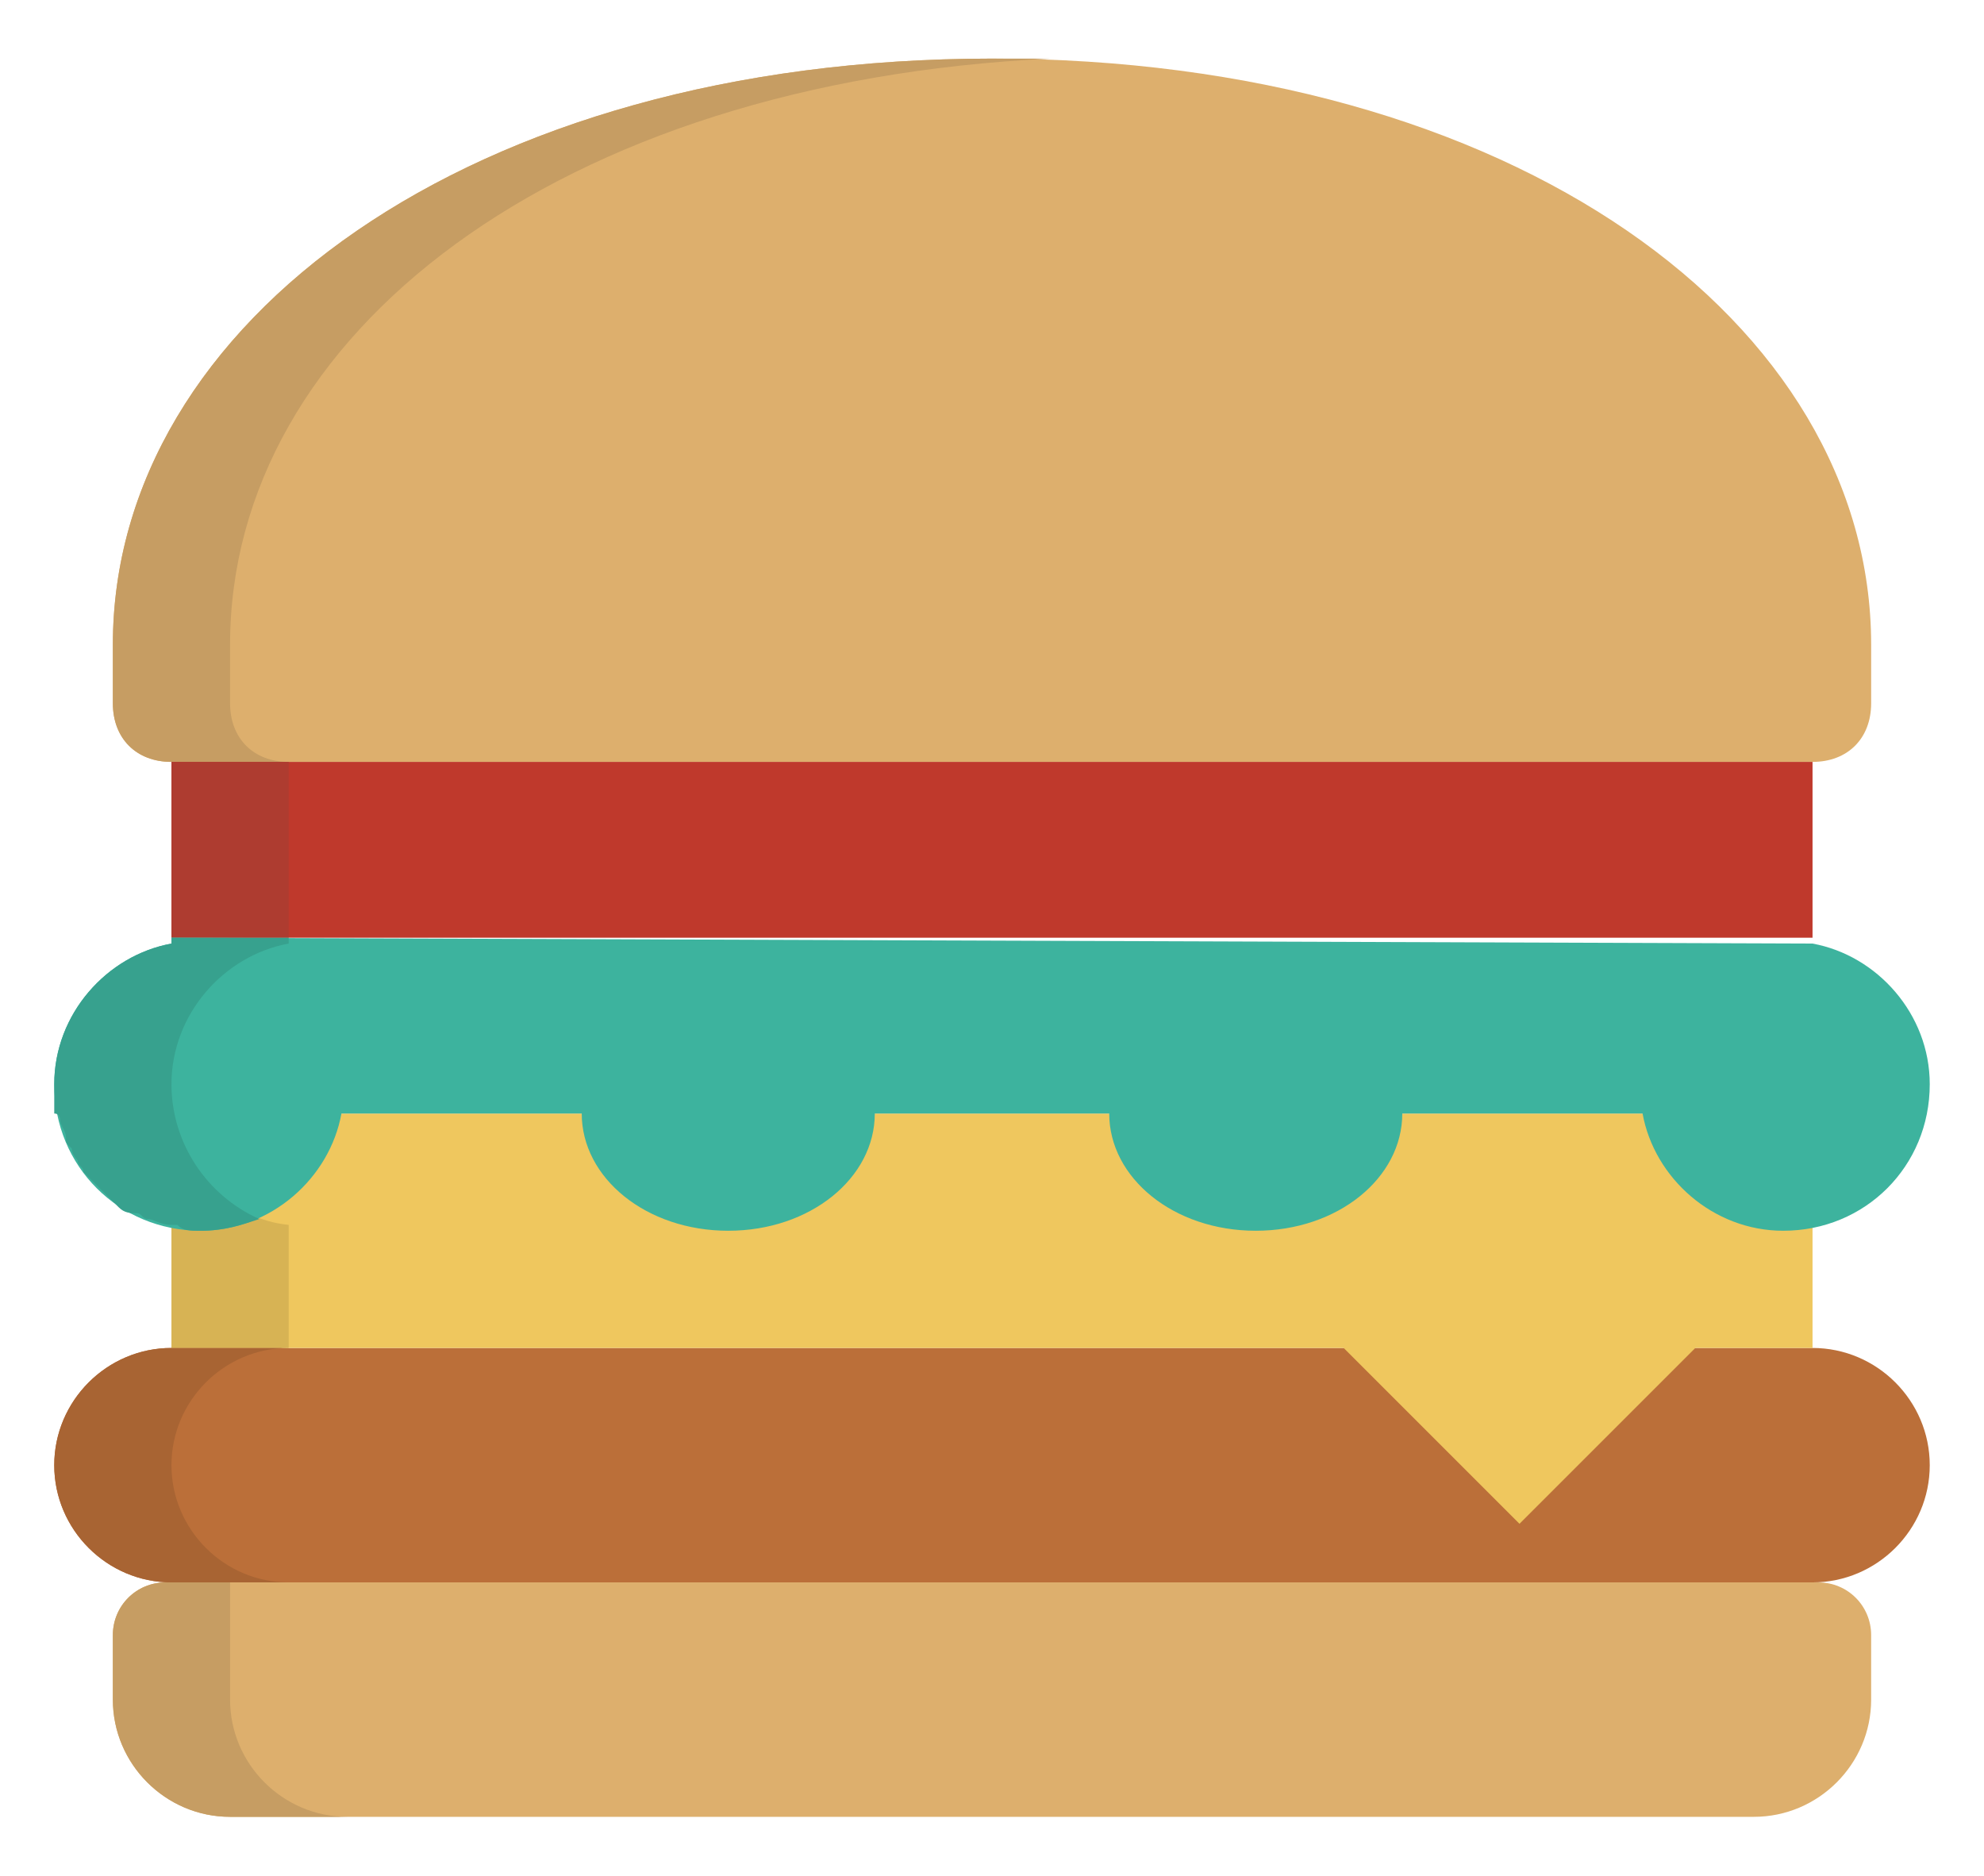
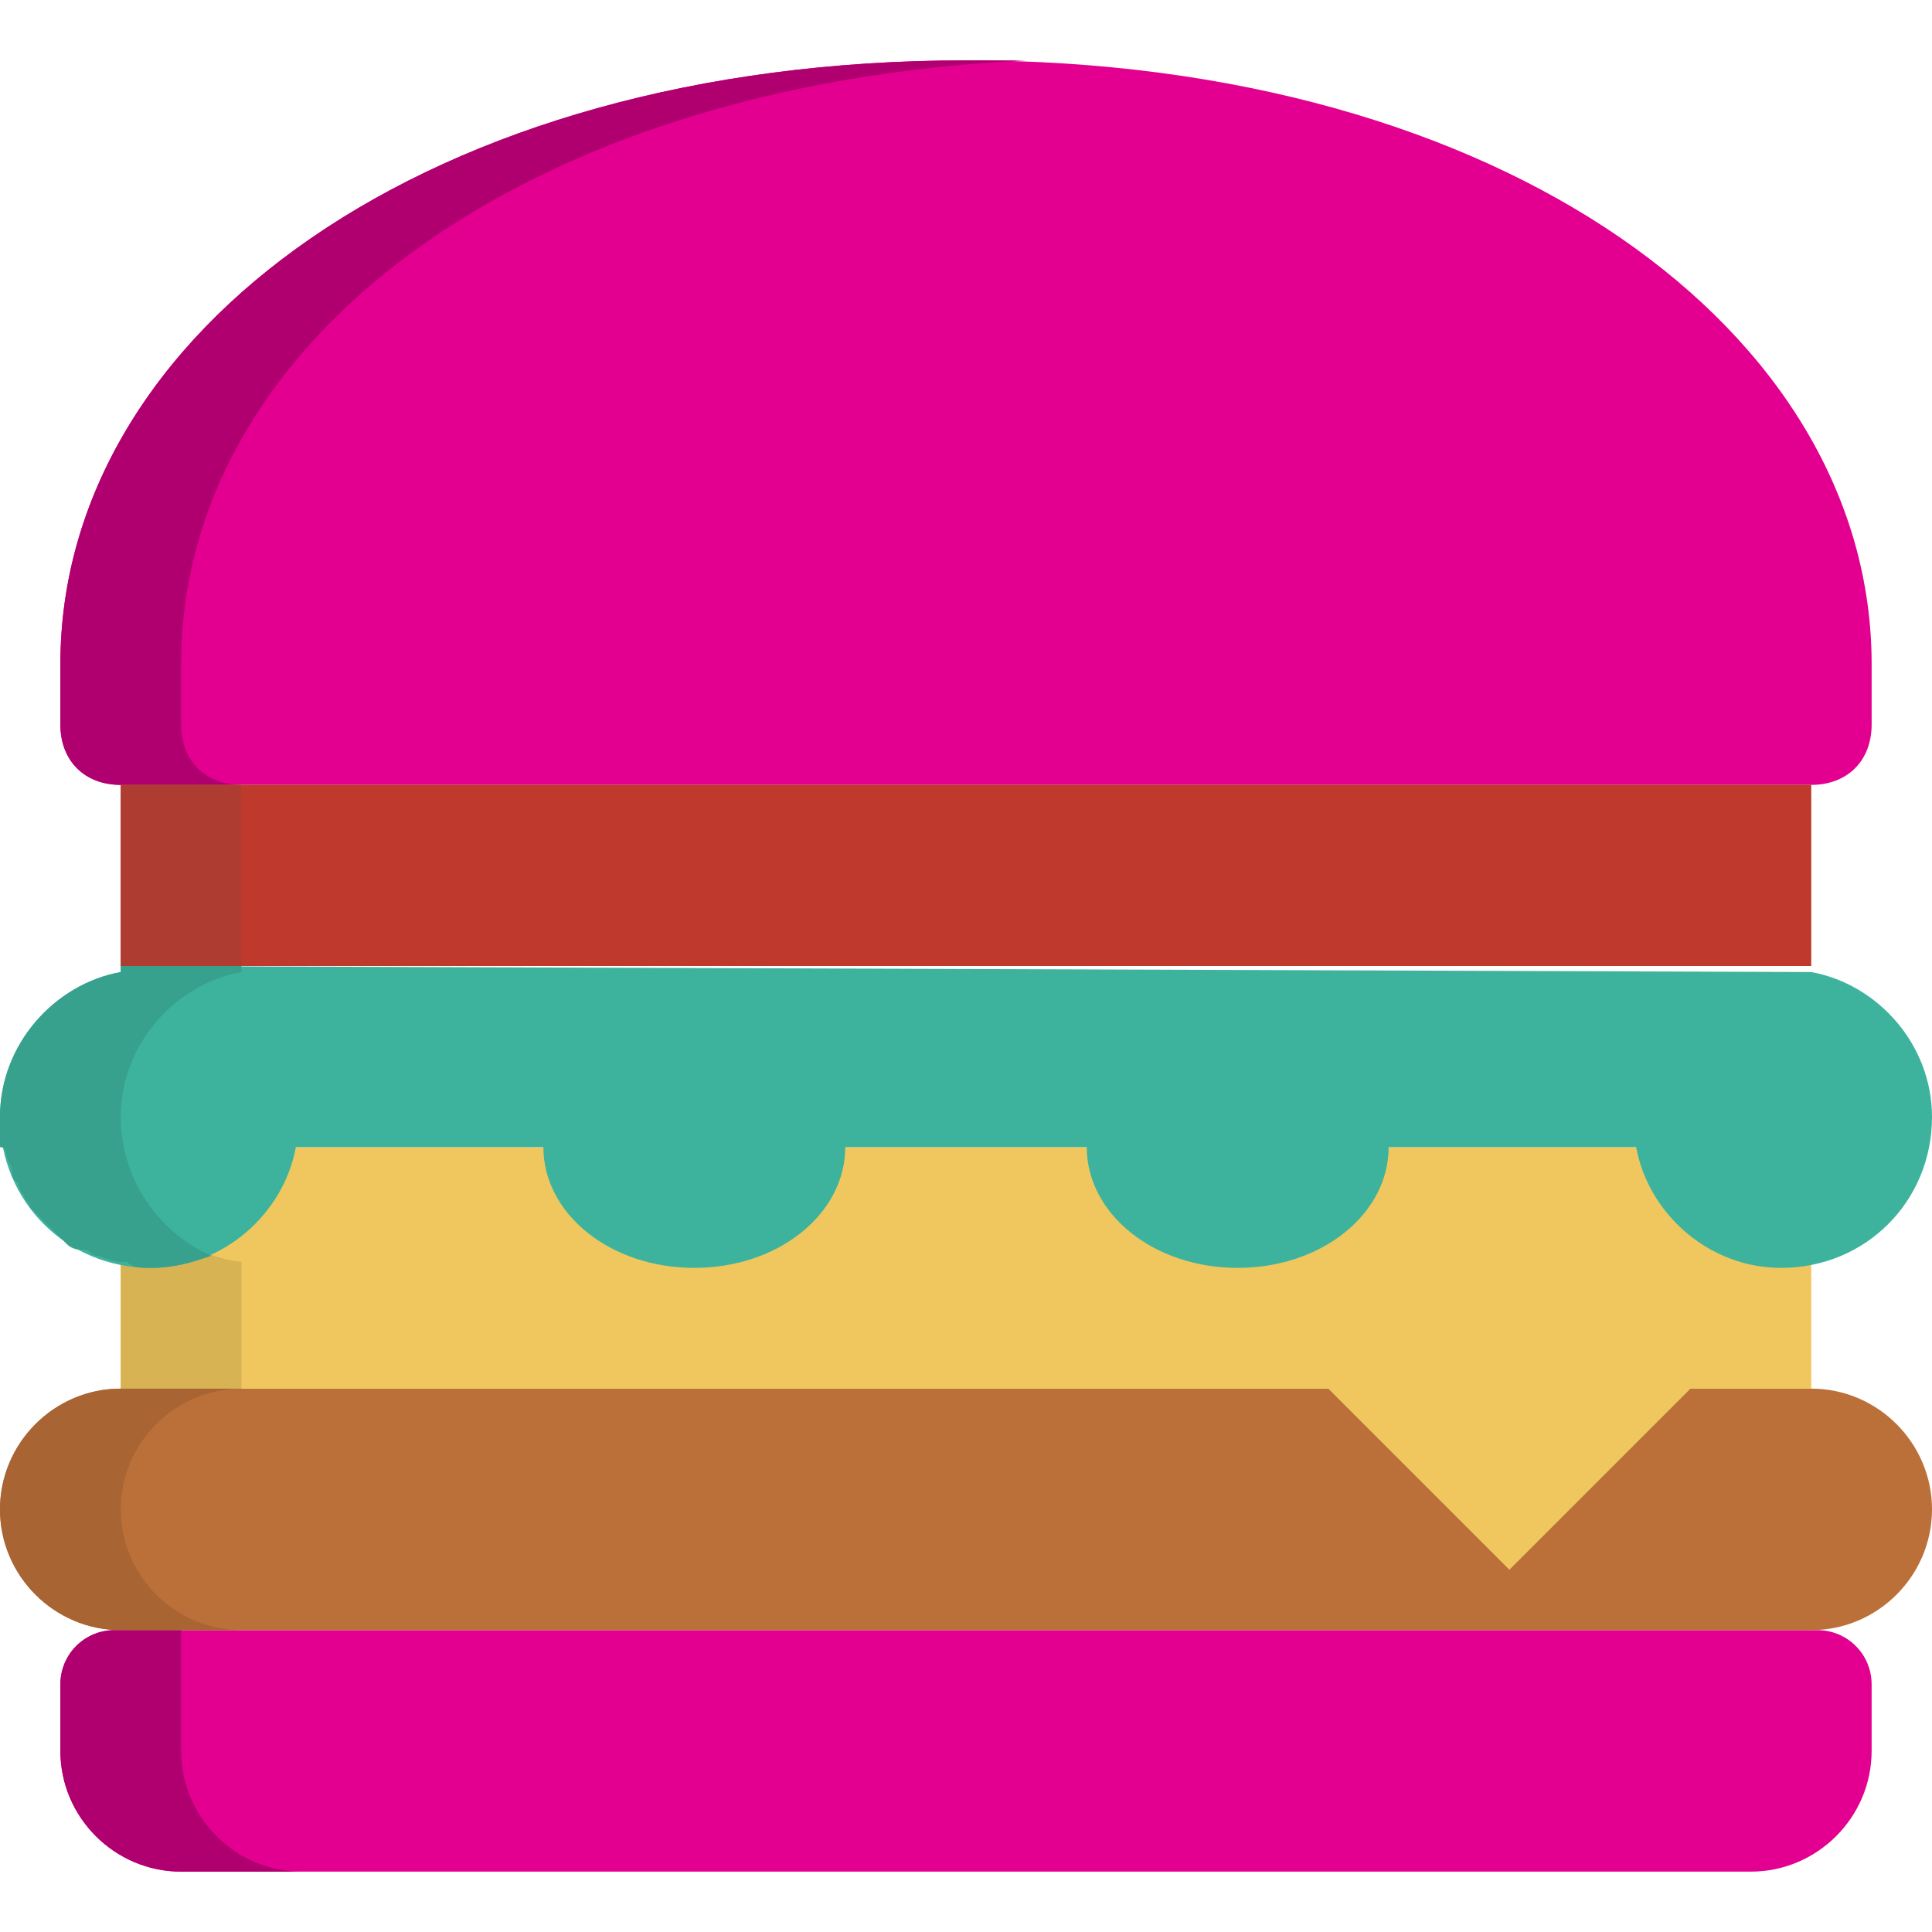
- <svg xmlns="http://www.w3.org/2000/svg" version="1.1" id="Layer_1" x="0px" y="0px" viewBox="0 0 289.939 289.939" style="enable-background:new 0 0 289.939 289.939;" xml:space="preserve" width="128px" height="121px">
+ <svg xmlns="http://www.w3.org/2000/svg" version="1.1" id="Layer_1" x="0px" y="0px" viewBox="0 0 289.939 289.939" style="enable-background:new 0 0 289.939 289.939;" xml:space="preserve" width="32px" height="32px">
  <g>
    <g>
-       <path style="fill:#DDAF6D;" d="M144.97,9.061C64.33,9.061,9.061,49.833,9.061,99.667v9.061c0,5.436,3.624,9.061,9.061,9.061    h253.697c5.436,0,9.061-3.624,9.061-9.061v-9.061C280.879,49.833,225.609,9.061,144.97,9.061z M9.061,262.758    c0,9.967,8.155,18.121,18.121,18.121h235.576c9.967,0,18.121-8.155,18.121-18.121v-9.967c0-4.53-3.624-8.155-8.155-8.155H17.215    c-4.53,0-8.155,3.624-8.155,8.155L9.061,262.758L9.061,262.758z" />
+       <path style="fill:#e30090;" d="M144.97,9.061C64.33,9.061,9.061,49.833,9.061,99.667v9.061c0,5.436,3.624,9.061,9.061,9.061    h253.697c5.436,0,9.061-3.624,9.061-9.061v-9.061C280.879,49.833,225.609,9.061,144.97,9.061z M9.061,262.758    c0,9.967,8.155,18.121,18.121,18.121h235.576c9.967,0,18.121-8.155,18.121-18.121v-9.967c0-4.53-3.624-8.155-8.155-8.155H17.215    c-4.53,0-8.155,3.624-8.155,8.155L9.061,262.758L9.061,262.758z" />
    </g>
    <path style="fill:#BB6F39;" d="M18.121,208.394h253.697c9.967,0,18.121,8.155,18.121,18.121c0,9.967-8.155,18.121-18.121,18.121   H18.121C8.155,244.636,0,236.482,0,226.515S8.155,208.394,18.121,208.394z" />
    <path style="fill:#EFC75E;" d="M18.121,172.152h253.697v36.242h-18.121l-27.182,27.182l-27.182-27.182H18.121V172.152z" />
    <path style="fill:#BF392C;" d="M18.121,117.788h253.697v27.182H18.121V117.788z" />
    <g>
-       <path style="fill:#C69D63;" d="M18.121,117.788h18.121c-5.436,0-9.061-3.624-9.061-9.061v-9.061    c0-48.021,50.739-86.982,126.848-90.606c-2.718,0-6.342,0-9.061,0C64.33,9.061,9.061,49.833,9.061,99.667v9.061    C9.061,114.164,12.685,117.788,18.121,117.788z" />
-       <path style="fill:#C69D63;" d="M27.182,262.758v-18.121h-9.967c-4.53,0-8.155,3.624-8.155,8.155v9.967    c0,9.967,8.155,18.121,18.121,18.121h18.121C35.336,280.879,27.182,272.724,27.182,262.758z" />
+       <path style="fill:#b0006f;" d="M18.121,117.788h18.121c-5.436,0-9.061-3.624-9.061-9.061v-9.061    c0-48.021,50.739-86.982,126.848-90.606c-2.718,0-6.342,0-9.061,0C64.33,9.061,9.061,49.833,9.061,99.667v9.061    C9.061,114.164,12.685,117.788,18.121,117.788z" />
+       <path style="fill:#b0006f;" d="M27.182,262.758v-18.121h-9.967c-4.53,0-8.155,3.624-8.155,8.155v9.967    c0,9.967,8.155,18.121,18.121,18.121h18.121C35.336,280.879,27.182,272.724,27.182,262.758z" />
    </g>
    <rect x="18.121" y="117.788" style="fill:#AE3C30;" width="18.121" height="27.182" />
    <path style="fill:#D7B354;" d="M19.027,172.152L19.027,172.152l-0.906,17.215v19.027h18.121v-19.027   C27.182,188.461,20.839,181.212,19.027,172.152z" />
    <path style="fill:#3DB39E;" d="M271.818,145.876L271.818,145.876L18.121,144.97v0.906C8.155,147.688,0,156.749,0,167.621   c0,12.685,9.967,22.652,22.652,22.652c10.873,0,19.933-8.155,21.745-18.121h37.148c0,9.967,9.967,18.121,22.652,18.121   s22.652-8.155,22.652-18.121h36.242c0,9.967,9.967,18.121,22.652,18.121s22.652-8.155,22.652-18.121h37.148   c1.812,9.967,10.873,18.121,21.745,18.121c12.685,0,22.651-9.967,22.651-22.652C289.939,156.748,281.785,147.688,271.818,145.876z" />
    <path style="fill:#37A18E;" d="M0.906,173.058c0,0.906,0.906,1.812,0.906,2.718s0,0.906,0.906,1.812   c0,0.906,0.906,1.812,0.906,1.812c0,0.906,0.906,0.906,0.906,1.812c0.906,0.906,0.906,0.906,1.812,1.812l0.906,0.906   c0.906,0.906,0.906,0.906,1.812,1.812l0.906,0.906c0.906,0.906,1.812,0.906,2.718,0.906c0.906,0,0.906,0.906,1.812,0.906   s1.812,0.906,3.624,0.906h0.906l0,0c0.906,0.906,1.812,0.906,3.624,0.906c3.624,0,6.342-0.906,9.061-1.812   c-8.155-3.624-13.591-11.779-13.591-20.839c0-10.873,8.155-19.933,18.121-21.745v-0.906h-18.12v0.906   C8.155,147.688,0,156.749,0,167.621c0,1.812,0,2.718,0,4.53C0.906,172.152,0.906,173.058,0.906,173.058z" />
    <path style="fill:#A86433;" d="M18.121,226.515c0-9.967,8.155-18.121,18.121-18.121H18.121C8.155,208.394,0,216.548,0,226.515   s8.155,18.121,18.121,18.121h18.121C26.276,244.636,18.121,236.482,18.121,226.515z" />
  </g>
  <g>
</g>
  <g>
</g>
  <g>
</g>
  <g>
</g>
  <g>
</g>
  <g>
</g>
  <g>
</g>
  <g>
</g>
  <g>
</g>
  <g>
</g>
  <g>
</g>
  <g>
</g>
  <g>
</g>
  <g>
</g>
  <g>
</g>
</svg>
